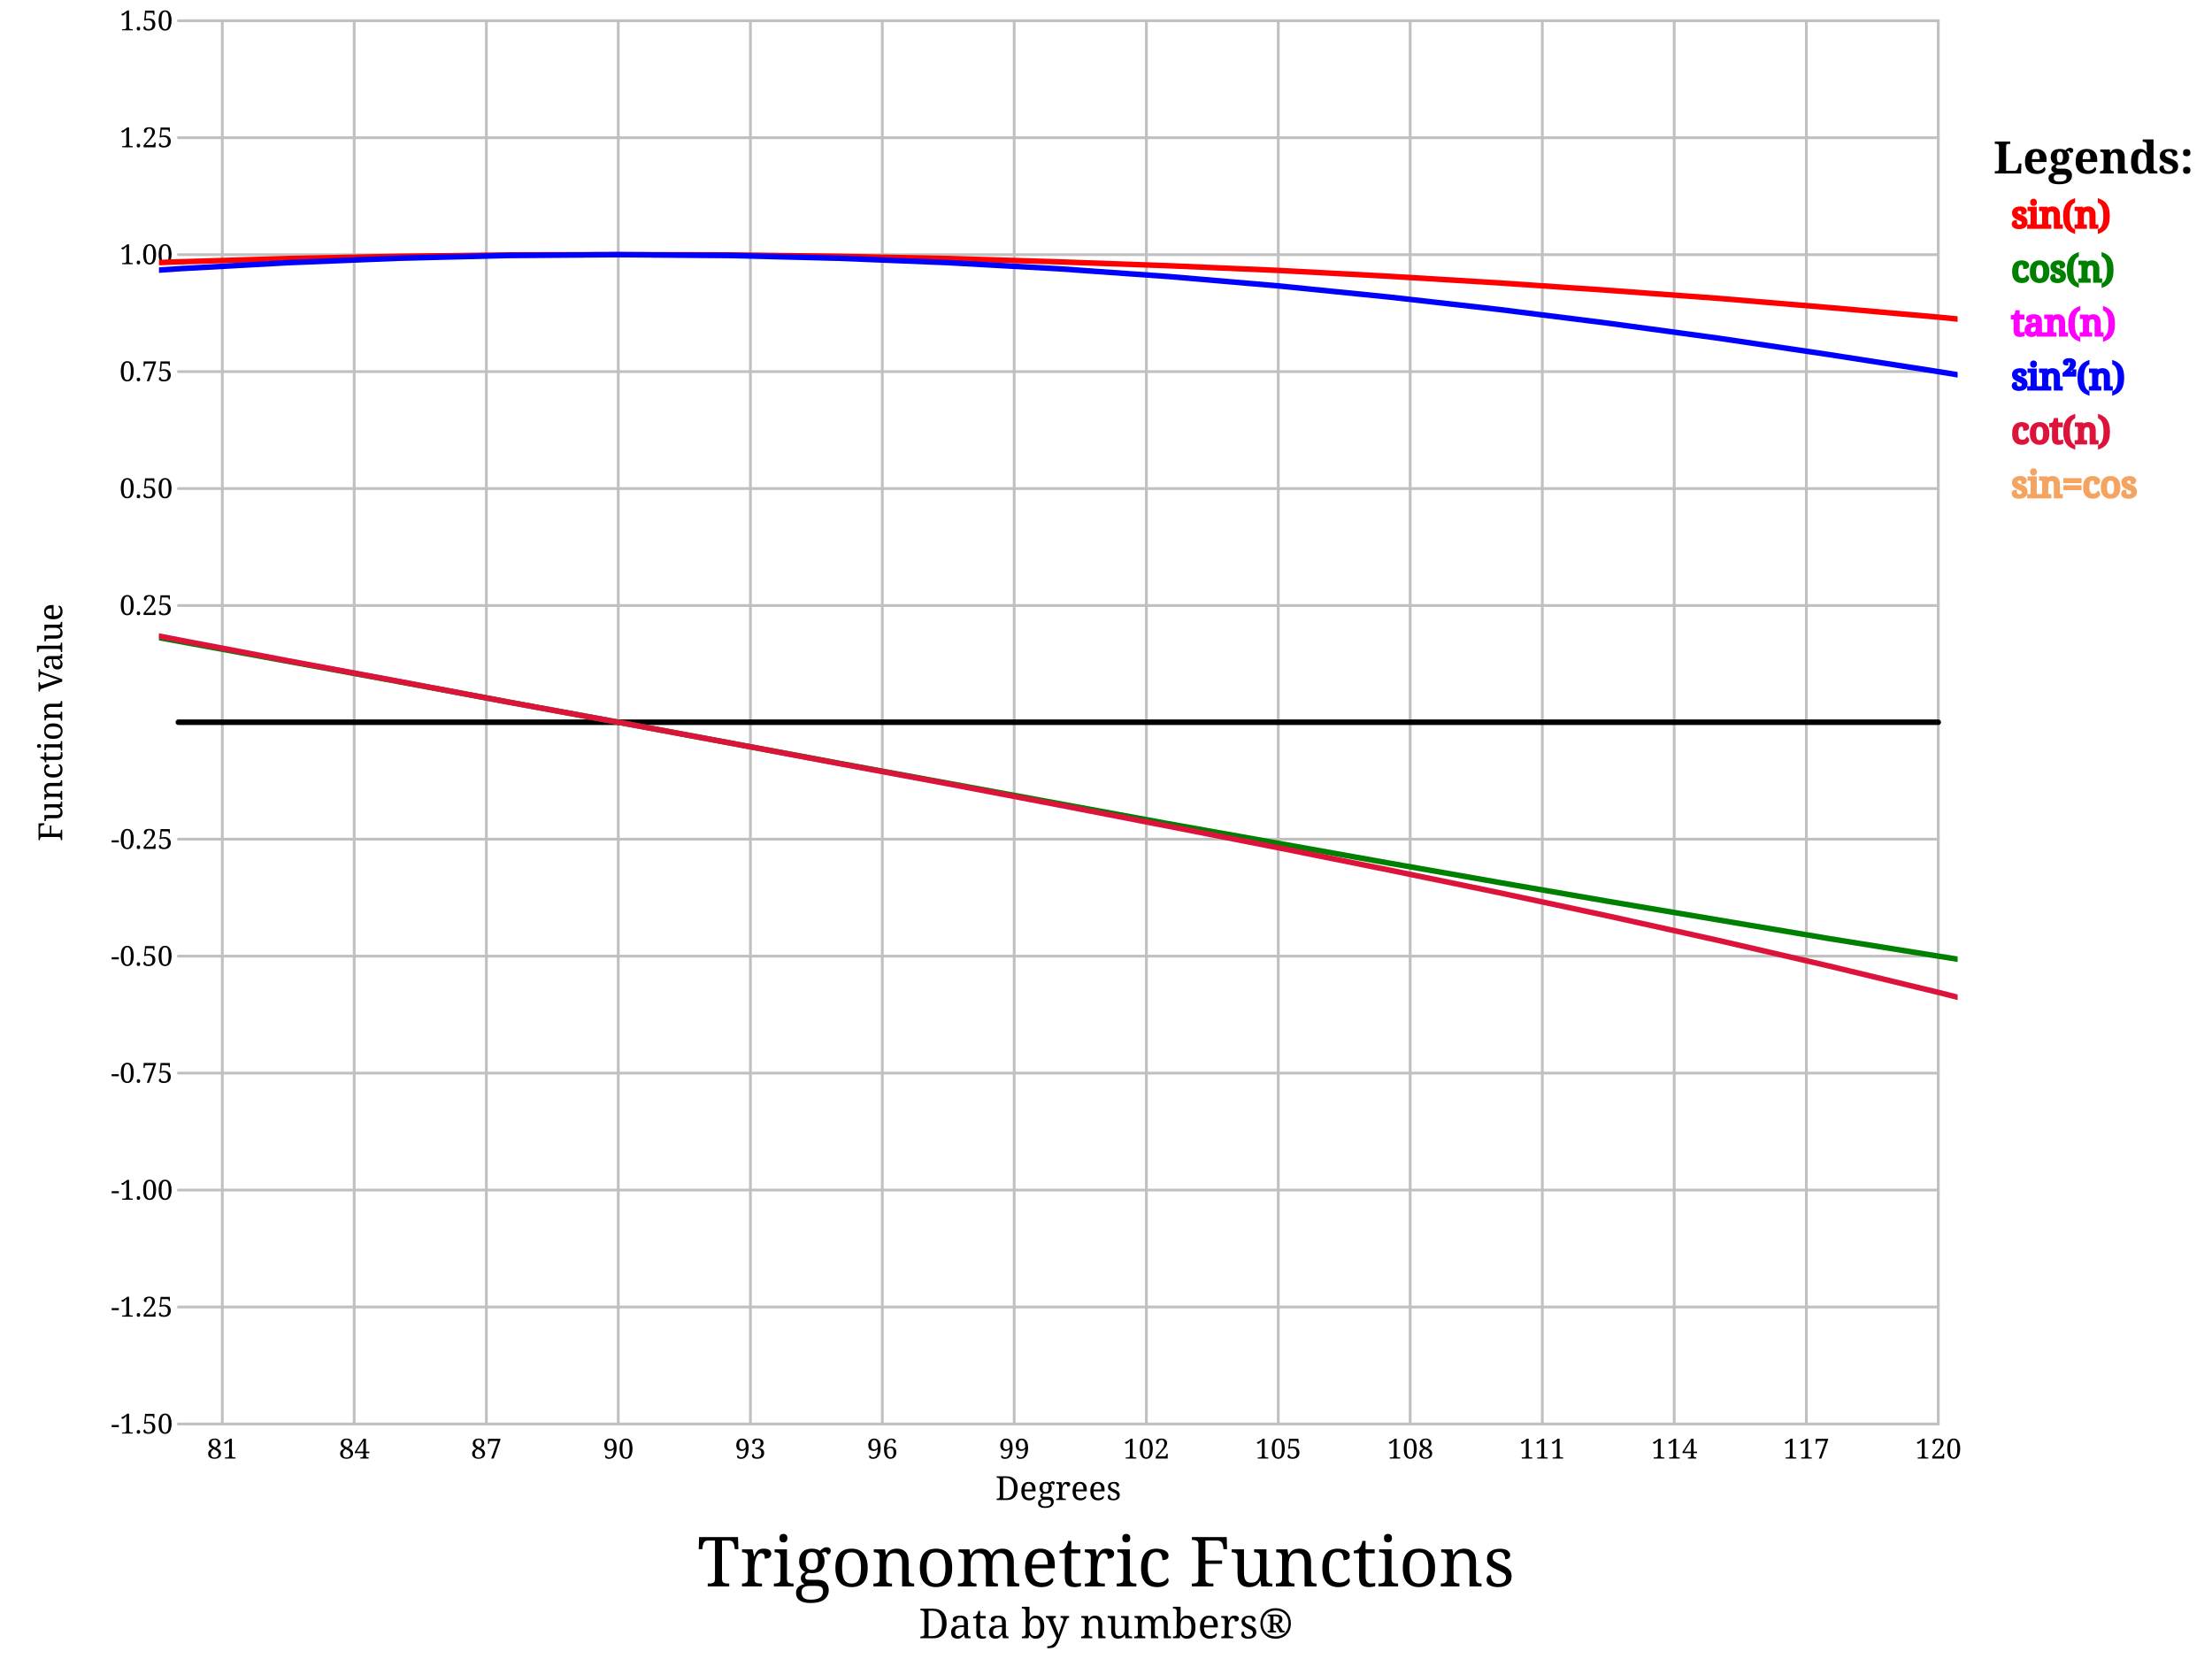
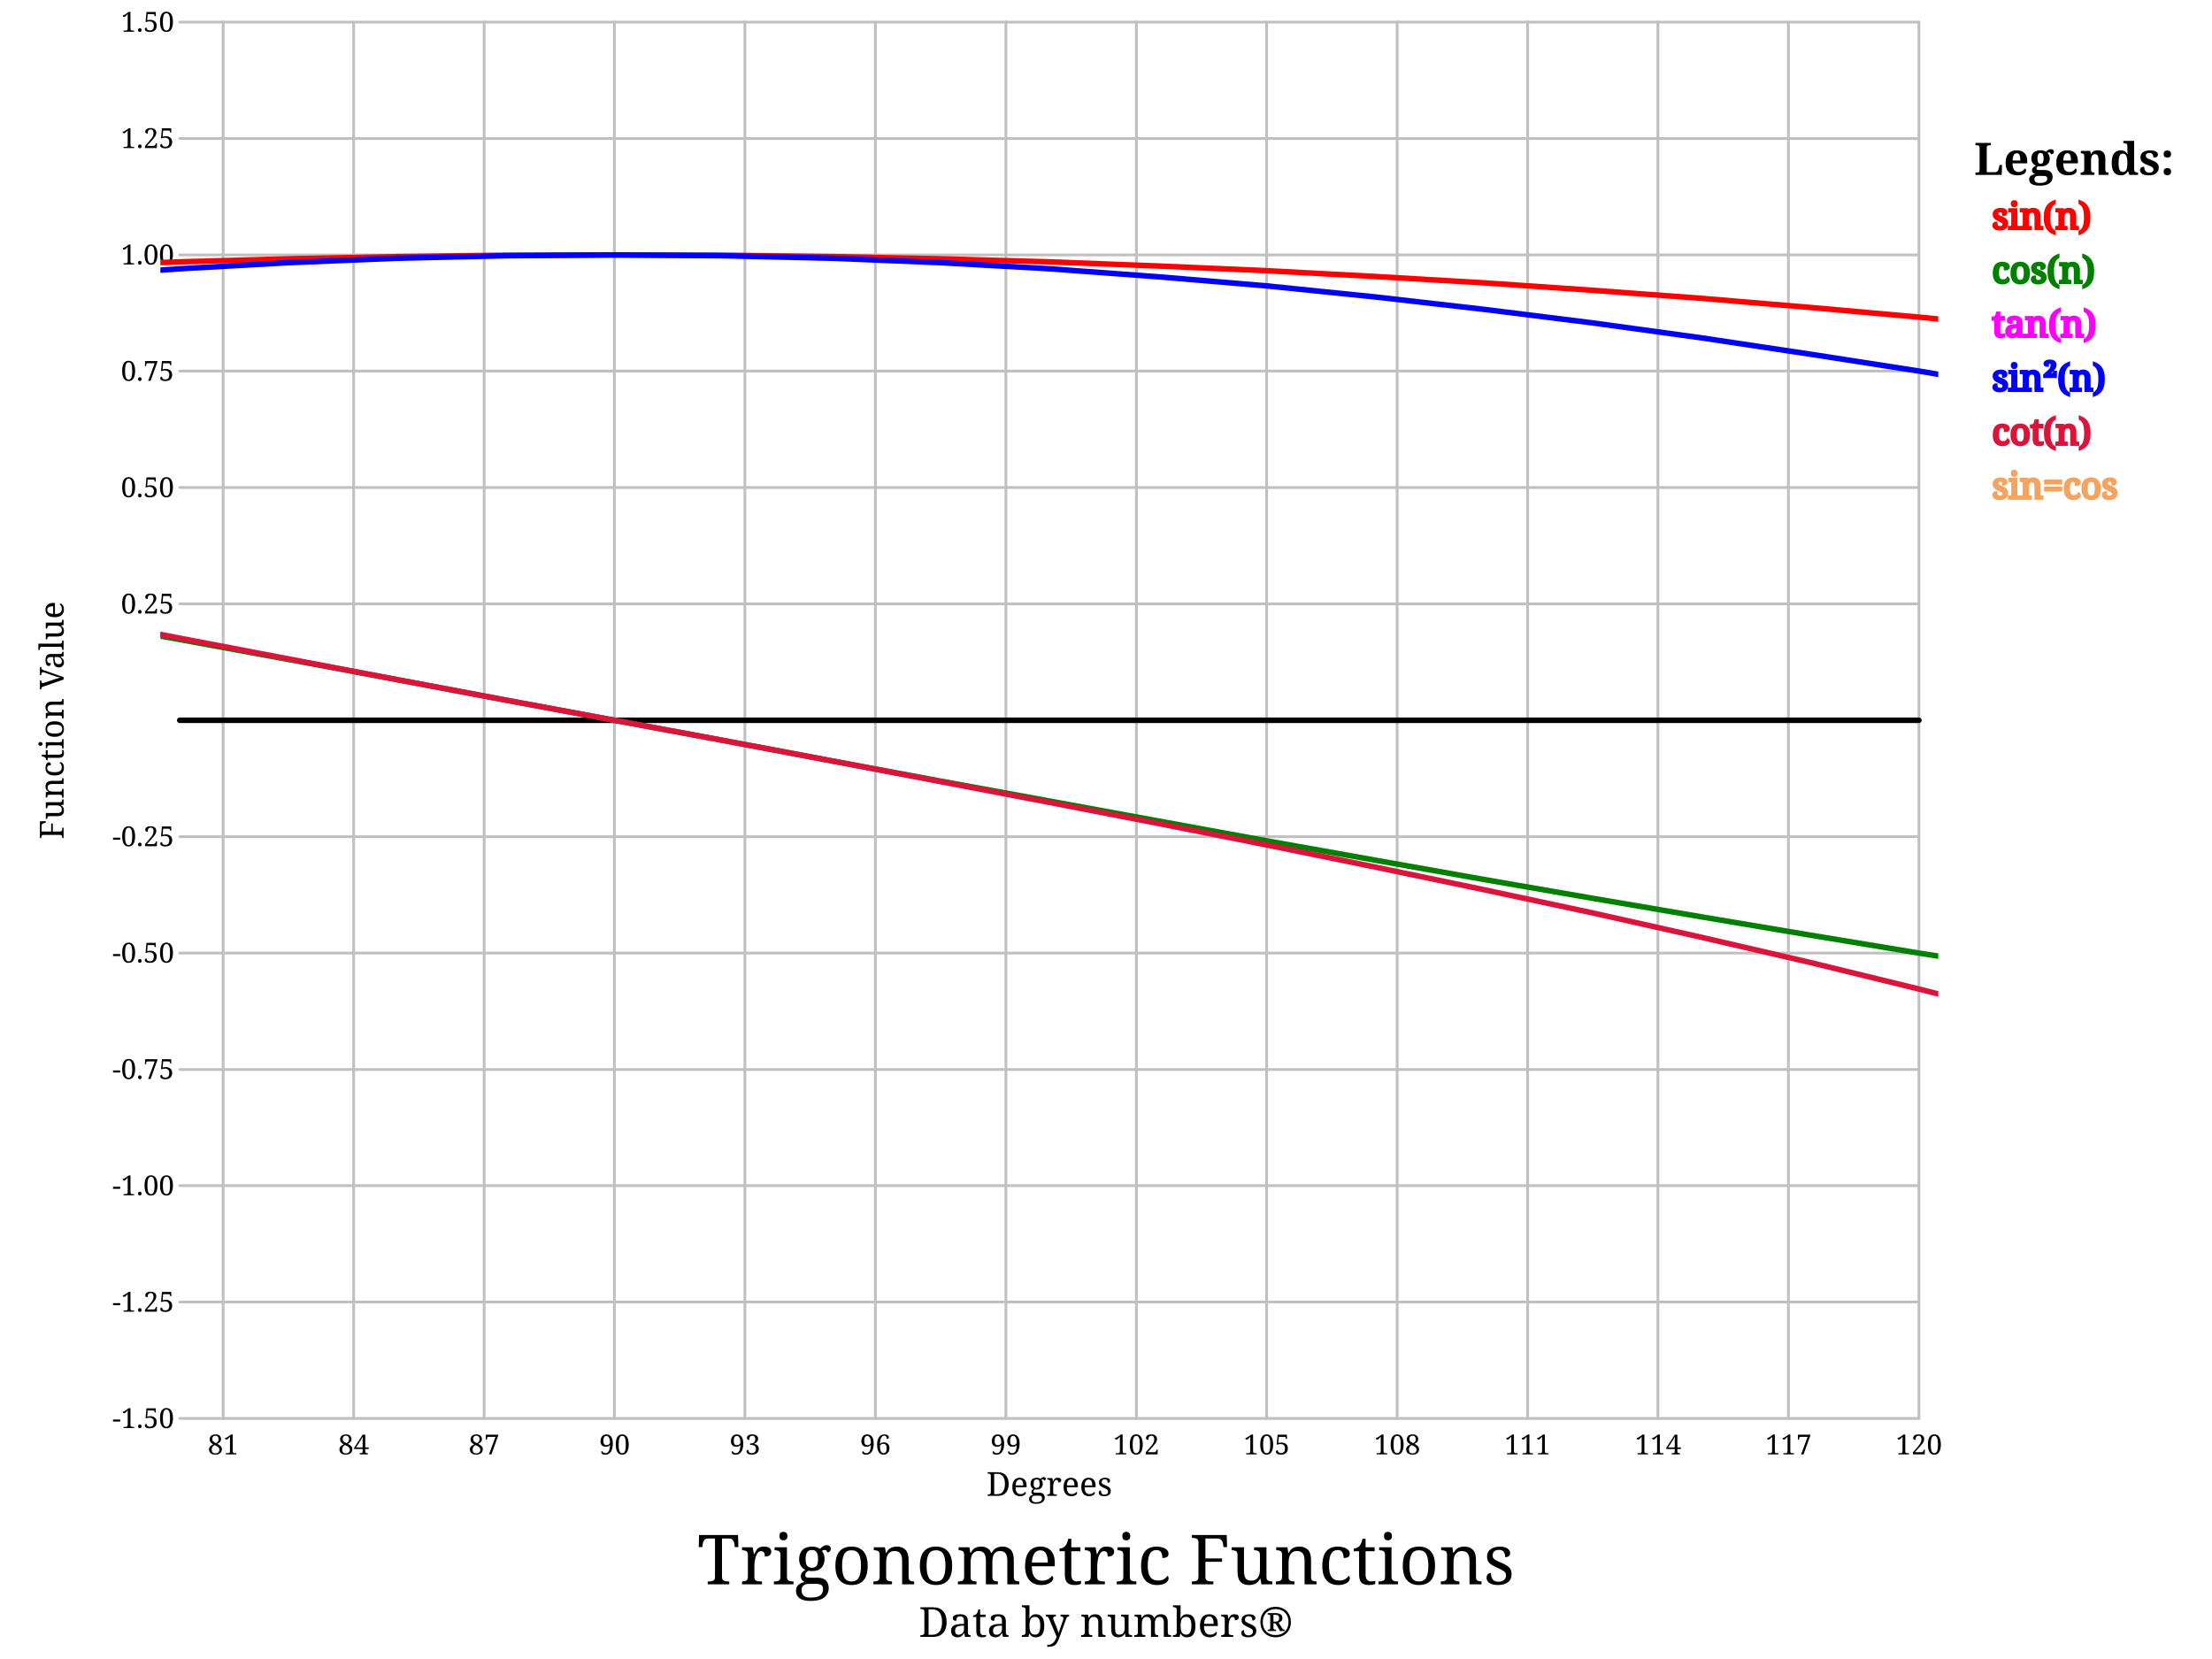
<svg xmlns="http://www.w3.org/2000/svg" id="svg-ex2" width="800" height="600">
  <defs>
    <clipPath id="plotable">
-       <rect x="57.5" y="0.5" width="650.5" height="521.5" rx="0.0" />
+       <rect x="58.0" y="1.0" width="643.0" height="519.0" rx="0.0" />
    </clipPath>
  </defs>
  <style>
svg#svg-ex2 { background-color: #ffedcc }
#svg-ex2 g.plotarea { opacity: 1.0 }
#svg-ex2 g.plotarea path:hover { stroke-width: 5.0 }
#svg-ex2 path { stroke-width: 2.0; fill: none; stroke-linecap: round }
#svg-ex2 path.axes { stroke: black }
#svg-ex2 path.xlabel, #svg-ex2 path.ylabel { stroke: silver; stroke-width: 1 }
#svg-ex2 text { font-family: serif }
#svg-ex2 text.legend { font-size: 13.0px }
#svg-ex2 text.legend.headline { font-size: 16.2px; font-weight: bold }
#svg-ex2 text.subtitle { font-size: 15.0px; text-anchor: middle }
#svg-ex2 text.title { font-size: 25.0px; text-anchor: middle }
#svg-ex2 text.xlabel { font-size: 10.0px; text-anchor: middle }
#svg-ex2 text.xtitle, #svg-ex2 text.ytitle { font-size: 12.0px; text-anchor: middle }
#svg-ex2 text.ylabel { font-size: 10.0px; text-anchor: end; dominant-baseline: middle }
#svg-ex2 path.plot03 { stroke: #ff0000 }
#svg-ex2 text.plot03, #svg-ex2 rect.plot03 { fill: #ff0000; stroke: #ff0000 }
#svg-ex2 path.plot04 { stroke: #008000 }
#svg-ex2 text.plot04, #svg-ex2 rect.plot04 { fill: #008000; stroke: #008000 }
#svg-ex2 path.plot05 { stroke: #ff00ff }
#svg-ex2 text.plot05, #svg-ex2 rect.plot05 { fill: #ff00ff; stroke: #ff00ff }
#svg-ex2 path.plot06 { stroke: #0000ff }
#svg-ex2 text.plot06, #svg-ex2 rect.plot06 { fill: #0000ff; stroke: #0000ff }
#svg-ex2 path.plot07 { stroke: #dc143c }
#svg-ex2 text.plot07, #svg-ex2 rect.plot07 { fill: #dc143c; stroke: #dc143c }
#svg-ex2 path.plot08 { stroke: #f4a460 }
#svg-ex2 text.plot08, #svg-ex2 rect.plot08 { fill: #f4a460; stroke: #f4a460 }
#svg-ex2 rect.legend { fill: silver; stroke: silver; fill-opacity: 0.1; stroke-width: 1.5 }
</style>
-   <text x="80.41" y="527.50" class="xlabel">81</text>
-   <text x="128.15" y="527.50" class="xlabel">84</text>
-   <text x="175.89" y="527.50" class="xlabel">87</text>
-   <text x="223.62" y="527.50" class="xlabel">90</text>
-   <text x="271.36" y="527.50" class="xlabel">93</text>
-   <text x="319.10" y="527.50" class="xlabel">96</text>
-   <text x="366.84" y="527.50" class="xlabel">99</text>
-   <text x="414.58" y="527.50" class="xlabel">102</text>
-   <text x="462.31" y="527.50" class="xlabel">105</text>
-   <text x="510.05" y="527.50" class="xlabel">108</text>
-   <text x="557.79" y="527.50" class="xlabel">111</text>
-   <text x="605.52" y="527.50" class="xlabel">114</text>
-   <text x="653.26" y="527.50" class="xlabel">117</text>
-   <text x="701.00" y="527.50" class="xlabel">120</text>
-   <path class="xlabel" d=" M 80.4,515.0 V 7.5 M 128.1,515.0 V 7.5 M 175.9,515.0 V 7.5 M 223.6,515.0 V 7.5 M 271.4,515.0 V 7.5 M 319.1,515.0 V 7.5 M 366.8,515.0 V 7.5 M 414.6,515.0 V 7.5 M 462.3,515.0 V 7.5 M 510.0,515.0 V 7.5 M 557.8,515.0 V 7.5 M 605.5,515.0 V 7.5 M 653.3,515.0 V 7.5 M 701.0,515.0 V 7.5 " />
-   <text x="62.50" y="218.96" class="ylabel">0.25</text>
-   <text x="62.50" y="303.54" class="ylabel">-0.25</text>
-   <text x="62.50" y="176.67" class="ylabel">0.50</text>
-   <text x="62.50" y="345.83" class="ylabel">-0.50</text>
-   <text x="62.50" y="134.38" class="ylabel">0.75</text>
-   <text x="62.50" y="388.12" class="ylabel">-0.75</text>
-   <text x="62.50" y="92.08" class="ylabel">1.00</text>
-   <text x="62.50" y="430.42" class="ylabel">-1.00</text>
-   <text x="62.50" y="49.79" class="ylabel">1.25</text>
-   <text x="62.50" y="472.71" class="ylabel">-1.25</text>
-   <text x="62.50" y="7.50" class="ylabel">1.50</text>
-   <text x="62.50" y="515.00" class="ylabel">-1.50</text>
-   <path class="ylabel" d=" M 64.5,219.0 H 701.0 M 64.5,303.5 H 701.0 M 64.5,176.7 H 701.0 M 64.5,345.8 H 701.0 M 64.5,134.4 H 701.0 M 64.5,388.1 H 701.0 M 64.5,92.1 H 701.0 M 64.5,430.4 H 701.0 M 64.5,49.8 H 701.0 M 64.5,472.7 H 701.0 M 64.5,7.5 H 701.0 M 64.5,515.0 H 701.0 " />
-   <path class="axes" d=" M 64.5,261.2 H 701.0 " />
+   <text x="80.72" y="526.00" class="xlabel">81</text>
+   <text x="127.90" y="526.00" class="xlabel">84</text>
+   <text x="175.08" y="526.00" class="xlabel">87</text>
+   <text x="222.25" y="526.00" class="xlabel">90</text>
+   <text x="269.42" y="526.00" class="xlabel">93</text>
+   <text x="316.60" y="526.00" class="xlabel">96</text>
+   <text x="363.77" y="526.00" class="xlabel">99</text>
+   <text x="410.95" y="526.00" class="xlabel">102</text>
+   <text x="458.12" y="526.00" class="xlabel">105</text>
+   <text x="505.30" y="526.00" class="xlabel">108</text>
+   <text x="552.47" y="526.00" class="xlabel">111</text>
+   <text x="599.65" y="526.00" class="xlabel">114</text>
+   <text x="646.83" y="526.00" class="xlabel">117</text>
+   <text x="694.00" y="526.00" class="xlabel">120</text>
+   <path class="xlabel" d=" M 80.7,513.0 V 8.0 M 127.9,513.0 V 8.0 M 175.1,513.0 V 8.0 M 222.2,513.0 V 8.0 M 269.4,513.0 V 8.0 M 316.6,513.0 V 8.0 M 363.8,513.0 V 8.0 M 411.0,513.0 V 8.0 M 458.1,513.0 V 8.0 M 505.3,513.0 V 8.0 M 552.5,513.0 V 8.0 M 599.6,513.0 V 8.0 M 646.8,513.0 V 8.0 M 694.0,513.0 V 8.0 " />
+   <text x="63.00" y="218.42" class="ylabel">0.25</text>
+   <text x="63.00" y="302.58" class="ylabel">-0.25</text>
+   <text x="63.00" y="176.33" class="ylabel">0.50</text>
+   <text x="63.00" y="344.67" class="ylabel">-0.50</text>
+   <text x="63.00" y="134.25" class="ylabel">0.75</text>
+   <text x="63.00" y="386.75" class="ylabel">-0.75</text>
+   <text x="63.00" y="92.17" class="ylabel">1.00</text>
+   <text x="63.00" y="428.83" class="ylabel">-1.00</text>
+   <text x="63.00" y="50.08" class="ylabel">1.25</text>
+   <text x="63.00" y="470.92" class="ylabel">-1.25</text>
+   <text x="63.00" y="8.00" class="ylabel">1.50</text>
+   <text x="63.00" y="513.00" class="ylabel">-1.50</text>
+   <path class="ylabel" d=" M 65.0,218.4 H 694.0 M 65.0,302.6 H 694.0 M 65.0,176.3 H 694.0 M 65.0,344.7 H 694.0 M 65.0,134.2 H 694.0 M 65.0,386.8 H 694.0 M 65.0,92.2 H 694.0 M 65.0,428.8 H 694.0 M 65.0,50.1 H 694.0 M 65.0,470.9 H 694.0 M 65.0,8.0 H 694.0 M 65.0,513.0 H 694.0 " />
+   <path class="axes" d=" M 65.0,260.5 H 694.0 " />
  <g clip-path="url(#plotable)" class="plotarea">
-     <path class="plot03" d=" M -400.0,261.2 L -400.0,253.9 M -400.0,239.2 M -400.0,231.9 M -400.0,224.6 M -400.0,217.5 M -400.0,210.4 M -400.0,203.4 M -400.0,196.5 M -400.0,189.8 M -400.0,183.1 M -400.0,176.7 M -400.0,170.4 M -400.0,164.2 M -400.0,158.3 M -400.0,152.5 M -400.0,147.0 M -400.0,141.6 M -400.0,136.5 M -400.0,131.7 L -373.1,127.0 L -333.3,122.7 L -293.5,118.6 L -253.8,114.7 L -214.0,111.2 L -174.2,107.9 L -134.4,105.0 L -94.6,102.3 L -54.8,99.9 L -15.1,97.8 L 24.7,96.1 L 64.5,94.7 L 104.3,93.5 L 144.1,92.7 L 183.8,92.2 L 223.6,92.1 L 263.4,92.2 L 303.2,92.7 L 343.0,93.5 L 382.8,94.7 L 422.5,96.1 L 462.3,97.8 L 502.1,99.9 L 541.9,102.3 L 581.7,105.0 L 621.4,107.9 L 661.2,111.2 L 701.0,114.7 L 740.8,118.6 L 780.6,122.7 L 820.3,127.0 L 860.1,131.7 L 899.9,136.5 L 939.7,141.6 L 979.5,147.0 L 1019.2,152.5 L 1059.0,158.3 L 1098.8,164.2 L 1138.6,170.4 L 1178.4,176.7 L 1200.0,183.1 M 1200.0,196.5 M 1200.0,203.4 M 1200.0,210.4 M 1200.0,217.5 M 1200.0,224.6 M 1200.0,231.9 M 1200.0,239.2 M 1200.0,246.5 M 1200.0,253.9 M 1200.0,261.2 M 1200.0,268.6 M 1200.0,276.0 M 1200.0,283.3 M 1200.0,290.6 M 1200.0,297.9 M 1200.0,305.0 M 1200.0,312.1 M 1200.0,319.1 M 1200.0,326.0 M 1200.0,332.7 M 1200.0,339.4 M 1200.0,345.8 M 1200.0,352.1 M 1200.0,358.3 M 1200.0,364.2 M 1200.0,370.0 M 1200.0,375.5 M 1200.0,380.9 M 1200.0,386.0 M 1200.0,390.8 M 1200.0,395.5 M 1200.0,399.8 M 1200.0,403.9 M 1200.0,407.8 M 1200.0,411.3 M 1200.0,414.6 M 1200.0,417.5 M 1200.0,420.2 M 1200.0,422.6 M 1200.0,424.7 M 1200.0,426.4 M 1200.0,427.8 M 1200.0,429.0 M 1200.0,429.8 M 1200.0,430.3 M 1200.0,430.4 M 1200.0,430.3 M 1200.0,429.8 M 1200.0,429.0 M 1200.0,427.8 M 1200.0,426.4 M 1200.0,424.7 M 1200.0,422.6 M 1200.0,420.2 M 1200.0,417.5 M 1200.0,414.6 M 1200.0,411.3 M 1200.0,407.8 M 1200.0,403.9 M 1200.0,399.8 M 1200.0,395.5 M 1200.0,390.8 M 1200.0,386.0 M 1200.0,380.9 M 1200.0,375.5 M 1200.0,370.0 M 1200.0,364.2 M 1200.0,358.3 M 1200.0,352.1 M 1200.0,345.8 M 1200.0,339.4 M 1200.0,332.7 M 1200.0,326.0 M 1200.0,319.1 M 1200.0,312.1 M 1200.0,305.0 M 1200.0,297.9 M 1200.0,290.6 M 1200.0,283.3 M 1200.0,276.0 M 1200.0,268.6 M 1200.0,261.3 M -400.0,261.2 " />
-     <path class="plot04" d=" M -400.0,92.1 L -400.0,92.2 M -400.0,93.5 M -400.0,94.7 M -400.0,96.1 M -400.0,97.8 M -400.0,99.9 M -400.0,102.3 M -400.0,105.0 M -400.0,107.9 M -400.0,111.2 M -400.0,114.7 M -400.0,118.6 M -400.0,122.7 M -400.0,127.0 M -400.0,131.7 M -400.0,136.5 M -400.0,141.6 M -400.0,147.0 M -400.0,152.5 L -373.1,158.3 L -333.3,164.2 L -293.5,170.4 L -253.8,176.7 L -214.0,183.1 L -174.2,189.8 L -134.4,196.5 L -94.6,203.4 L -54.8,210.4 L -15.1,217.5 L 24.7,224.6 L 64.5,231.9 L 104.3,239.2 L 144.1,246.5 L 183.8,253.9 L 223.6,261.2 L 263.4,268.6 L 303.2,276.0 L 343.0,283.3 L 382.8,290.6 L 422.5,297.9 L 462.3,305.0 L 502.1,312.1 L 541.9,319.1 L 581.7,326.0 L 621.4,332.7 L 661.2,339.4 L 701.0,345.8 L 740.8,352.1 L 780.6,358.3 L 820.3,364.2 L 860.1,370.0 L 899.9,375.5 L 939.7,380.9 L 979.5,386.0 L 1019.2,390.8 L 1059.0,395.5 L 1098.8,399.8 L 1138.6,403.9 L 1178.4,407.8 L 1200.0,411.3 M 1200.0,417.5 M 1200.0,420.2 M 1200.0,422.6 M 1200.0,424.7 M 1200.0,426.4 M 1200.0,427.8 M 1200.0,429.0 M 1200.0,429.8 M 1200.0,430.3 M 1200.0,430.4 M 1200.0,430.3 M 1200.0,429.8 M 1200.0,429.0 M 1200.0,427.8 M 1200.0,426.4 M 1200.0,424.7 M 1200.0,422.6 M 1200.0,420.2 M 1200.0,417.5 M 1200.0,414.6 M 1200.0,411.3 M 1200.0,407.8 M 1200.0,403.9 M 1200.0,399.8 M 1200.0,395.5 M 1200.0,390.8 M 1200.0,386.0 M 1200.0,380.9 M 1200.0,375.5 M 1200.0,370.0 M 1200.0,364.2 M 1200.0,358.3 M 1200.0,352.1 M 1200.0,345.8 M 1200.0,339.4 M 1200.0,332.7 M 1200.0,326.0 M 1200.0,319.1 M 1200.0,312.1 M 1200.0,305.0 M 1200.0,297.9 M 1200.0,290.6 M 1200.0,283.3 M 1200.0,276.0 M 1200.0,268.6 M 1200.0,261.3 M 1200.0,253.9 M 1200.0,246.5 M 1200.0,239.2 M 1200.0,231.9 M 1200.0,224.6 M 1200.0,217.5 M 1200.0,210.4 M 1200.0,203.4 M 1200.0,196.5 M 1200.0,189.8 M 1200.0,183.1 M 1200.0,176.7 M 1200.0,170.4 M 1200.0,164.2 M 1200.0,158.3 M 1200.0,152.5 M 1200.0,147.0 M 1200.0,141.6 M 1200.0,136.5 M 1200.0,131.7 M 1200.0,127.0 M 1200.0,122.7 M 1200.0,118.6 M 1200.0,114.7 M 1200.0,111.2 M 1200.0,107.9 M 1200.0,105.0 M 1200.0,102.3 M 1200.0,99.9 M 1200.0,97.8 M 1200.0,96.1 M 1200.0,94.7 M 1200.0,93.5 M 1200.0,92.7 M 1200.0,92.2 M 1200.0,92.1 M -400.0,92.1 " />
-     <path class="plot05" d=" M -400.0,261.2 L -400.0,253.9 M -400.0,239.0 M -400.0,231.4 M -400.0,223.7 M -400.0,215.9 M -400.0,207.9 M -400.0,199.7 M -400.0,191.2 M -400.0,182.4 M -400.0,173.2 M -400.0,163.6 M -400.0,153.5 M -400.0,142.8 M -400.0,131.4 M -400.0,119.3 M -400.0,106.2 M -400.0,92.1 M -400.0,76.6 M -400.0,59.6 L -373.1,40.8 L -333.3,19.7 L -293.5,-4.3 L -253.8,-31.8 L -214.0,-63.7 L -174.2,-101.5 L -134.4,-147.2 L -94.6,-203.5 L -54.8,-275.3 L -15.1,-300.0 M 64.5,-300.0 M 104.3,-300.0 M 144.1,-300.0 M 183.8,-300.0 M 223.6,-300.0 M 263.4,900.0 M 303.2,900.0 M 343.0,900.0 M 382.8,900.0 M 422.5,900.0 L 462.3,892.6 L 502.1,797.8 L 541.9,726.0 L 581.7,669.7 L 621.4,624.0 L 661.2,586.2 L 701.0,554.3 L 740.8,526.8 L 780.6,502.8 L 820.3,481.7 L 860.1,462.9 L 899.9,445.9 L 939.7,430.4 L 979.5,416.3 L 1019.2,403.2 L 1059.0,391.1 L 1098.8,379.7 L 1138.6,369.0 L 1178.4,358.9 L 1200.0,349.3 M 1200.0,331.3 M 1200.0,322.8 M 1200.0,314.6 M 1200.0,306.6 M 1200.0,298.8 M 1200.0,291.1 M 1200.0,283.5 M 1200.0,276.1 M 1200.0,268.6 M 1200.0,261.2 M 1200.0,253.9 M 1200.0,246.4 M 1200.0,239.0 M 1200.0,231.4 M 1200.0,223.7 M 1200.0,215.9 M 1200.0,207.9 M 1200.0,199.7 M 1200.0,191.2 M 1200.0,182.4 M 1200.0,173.2 M 1200.0,163.6 M 1200.0,153.5 M 1200.0,142.8 M 1200.0,131.4 M 1200.0,119.3 M 1200.0,106.2 M 1200.0,92.1 M 1200.0,76.6 M 1200.0,59.6 M 1200.0,40.8 M 1200.0,19.7 M 1200.0,-4.3 M 1200.0,-31.8 M 1200.0,-63.7 M 1200.0,-101.5 M 1200.0,-147.2 M 1200.0,-203.5 M 1200.0,-275.3 M 1200.0,-300.0 M 1200.0,-300.0 M 1200.0,-300.0 M 1200.0,-300.0 M 1200.0,-300.0 M 1200.0,-300.0 M 1200.0,-300.0 M 1200.0,900.0 M 1200.0,900.0 M 1200.0,900.0 M 1200.0,900.0 M 1200.0,900.0 M 1200.0,892.6 M 1200.0,797.8 M 1200.0,726.0 M 1200.0,669.7 M 1200.0,624.0 M 1200.0,586.2 M 1200.0,554.3 M 1200.0,526.8 M 1200.0,502.8 M 1200.0,481.7 M 1200.0,462.9 M 1200.0,445.9 M 1200.0,430.4 M 1200.0,416.3 M 1200.0,403.2 M 1200.0,391.1 M 1200.0,379.7 M 1200.0,369.0 M 1200.0,358.9 M 1200.0,349.3 M 1200.0,340.1 M 1200.0,331.3 M 1200.0,322.8 M 1200.0,314.6 M 1200.0,306.6 M 1200.0,298.8 M 1200.0,291.1 M 1200.0,283.5 M 1200.0,276.1 M 1200.0,268.6 M 1200.0,261.3 M -400.0,261.2 " />
-     <path class="plot06" d=" M -400.0,261.2 L -400.0,260.9 M -400.0,258.4 M -400.0,256.1 M -400.0,253.3 M -400.0,249.9 M -400.0,246.0 M -400.0,241.5 M -400.0,236.5 M -400.0,231.0 M -400.0,225.2 M -400.0,219.0 M -400.0,212.4 M -400.0,205.6 M -400.0,198.6 M -400.0,191.4 M -400.0,184.0 M -400.0,176.7 M -400.0,169.3 M -400.0,162.0 L -373.1,154.8 L -333.3,147.7 L -293.5,140.9 L -253.8,134.4 L -214.0,128.2 L -174.2,122.3 L -134.4,116.9 L -94.6,111.9 L -54.8,107.4 L -15.1,103.4 L 24.7,100.0 L 64.5,97.2 L 104.3,95.0 L 144.1,93.4 L 183.8,92.4 L 223.6,92.1 L 263.4,92.4 L 303.2,93.4 L 343.0,95.0 L 382.8,97.2 L 422.5,100.0 L 462.3,103.4 L 502.1,107.4 L 541.9,111.9 L 581.7,116.9 L 621.4,122.3 L 661.2,128.2 L 701.0,134.4 L 740.8,140.9 L 780.6,147.7 L 820.3,154.8 L 860.1,162.0 L 899.9,169.3 L 939.7,176.7 L 979.5,184.0 L 1019.2,191.4 L 1059.0,198.6 L 1098.8,205.6 L 1138.6,212.4 L 1178.4,219.0 L 1200.0,225.2 M 1200.0,236.5 M 1200.0,241.5 M 1200.0,246.0 M 1200.0,249.9 M 1200.0,253.3 M 1200.0,256.1 M 1200.0,258.4 M 1200.0,260.0 M 1200.0,260.9 M 1200.0,261.2 M 1200.0,260.9 M 1200.0,260.0 M 1200.0,258.4 M 1200.0,256.1 M 1200.0,253.3 M 1200.0,249.9 M 1200.0,246.0 M 1200.0,241.5 M 1200.0,236.5 M 1200.0,231.0 M 1200.0,225.2 M 1200.0,219.0 M 1200.0,212.4 M 1200.0,205.6 M 1200.0,198.6 M 1200.0,191.4 M 1200.0,184.0 M 1200.0,176.7 M 1200.0,169.3 M 1200.0,162.0 M 1200.0,154.8 M 1200.0,147.7 M 1200.0,140.9 M 1200.0,134.4 M 1200.0,128.2 M 1200.0,122.3 M 1200.0,116.9 M 1200.0,111.9 M 1200.0,107.4 M 1200.0,103.4 M 1200.0,100.0 M 1200.0,97.2 M 1200.0,95.0 M 1200.0,93.4 M 1200.0,92.4 M 1200.0,92.1 M 1200.0,92.4 M 1200.0,93.4 M 1200.0,95.0 M 1200.0,97.2 M 1200.0,100.0 M 1200.0,103.4 M 1200.0,107.4 M 1200.0,111.9 M 1200.0,116.9 M 1200.0,122.3 M 1200.0,128.2 M 1200.0,134.4 M 1200.0,140.9 M 1200.0,147.7 M 1200.0,154.8 M 1200.0,162.0 M 1200.0,169.3 M 1200.0,176.7 M 1200.0,184.0 M 1200.0,191.4 M 1200.0,198.6 M 1200.0,205.6 M 1200.0,212.4 M 1200.0,219.0 M 1200.0,225.2 M 1200.0,231.0 M 1200.0,236.5 M 1200.0,241.5 M 1200.0,246.0 M 1200.0,249.9 M 1200.0,253.3 M 1200.0,256.1 M 1200.0,258.4 M 1200.0,260.0 M 1200.0,260.9 M 1200.0,261.2 M -400.0,261.2 " />
-     <path class="plot07" d=" M -400.0,-300.0 L -400.0,-300.0 M -400.0,-300.0 M -400.0,-300.0 M -400.0,-300.0 M -400.0,-275.3 M -400.0,-203.5 M -400.0,-147.2 M -400.0,-101.5 M -400.0,-63.7 M -400.0,-31.8 M -400.0,-4.3 M -400.0,19.7 M -400.0,40.8 M -400.0,59.6 M -400.0,76.6 M -400.0,92.1 M -400.0,106.2 M -400.0,119.3 L -373.1,131.4 L -333.3,142.8 L -293.5,153.5 L -253.8,163.6 L -214.0,173.2 L -174.2,182.4 L -134.4,191.2 L -94.6,199.7 L -54.8,207.9 L -15.1,215.9 L 24.7,223.7 L 64.5,231.4 L 104.3,239.0 L 144.1,246.4 L 183.8,253.9 L 223.6,261.2 L 263.4,268.6 L 303.2,276.1 L 343.0,283.5 L 382.8,291.1 L 422.5,298.8 L 462.3,306.6 L 502.1,314.6 L 541.9,322.8 L 581.7,331.3 L 621.4,340.1 L 661.2,349.3 L 701.0,358.9 L 740.8,369.0 L 780.6,379.7 L 820.3,391.1 L 860.1,403.2 L 899.9,416.3 L 939.7,430.4 L 979.5,445.9 L 1019.2,462.9 L 1059.0,481.7 L 1098.8,502.8 L 1138.6,526.8 L 1178.4,554.3 L 1200.0,586.2 M 1200.0,669.7 M 1200.0,726.0 M 1200.0,797.8 M 1200.0,892.6 M 1200.0,900.0 M 1200.0,900.0 M 1200.0,900.0 M 1200.0,900.0 M 1200.0,900.0 M 1200.0,900.0 M 1200.0,-300.0 M 1200.0,-300.0 M 1200.0,-300.0 M 1200.0,-300.0 M 1200.0,-300.0 M 1200.0,-300.0 M 1200.0,-275.3 M 1200.0,-203.5 M 1200.0,-147.2 M 1200.0,-101.5 M 1200.0,-63.7 M 1200.0,-31.8 M 1200.0,-4.3 M 1200.0,19.7 M 1200.0,40.8 M 1200.0,59.6 M 1200.0,76.6 M 1200.0,92.1 M 1200.0,106.2 M 1200.0,119.3 M 1200.0,131.4 M 1200.0,142.8 M 1200.0,153.5 M 1200.0,163.6 M 1200.0,173.2 M 1200.0,182.4 M 1200.0,191.2 M 1200.0,199.7 M 1200.0,207.9 M 1200.0,215.9 M 1200.0,223.7 M 1200.0,231.4 M 1200.0,239.0 M 1200.0,246.4 M 1200.0,253.9 M 1200.0,261.2 M 1200.0,268.6 M 1200.0,276.1 M 1200.0,283.5 M 1200.0,291.1 M 1200.0,298.8 M 1200.0,306.6 M 1200.0,314.6 M 1200.0,322.8 M 1200.0,331.3 M 1200.0,340.1 M 1200.0,349.3 M 1200.0,358.9 M 1200.0,369.0 M 1200.0,379.7 M 1200.0,391.1 M 1200.0,403.2 M 1200.0,416.3 M 1200.0,430.4 M 1200.0,445.9 M 1200.0,462.9 M 1200.0,481.7 M 1200.0,502.8 M 1200.0,526.8 M 1200.0,554.3 M 1200.0,586.2 M 1200.0,624.0 M 1200.0,669.7 M 1200.0,726.0 M 1200.0,797.8 M 1200.0,892.6 M 1200.0,900.0 M 1200.0,900.0 M 1200.0,900.0 M 1200.0,900.0 M 1200.0,900.0 M 1200.0,900.0 M -400.0,-300.0 " />
-     <path class="plot08" d=" M -400.0,141.6 M 1200.0,380.9 M -400.0,141.6 m -1.8,0.0 l -1.8,-3.5 l 3.5,1.8 l 3.5,-1.8 l -1.8,3.5 l 1.8,3.5 l -3.5,-1.8 l -3.5,1.8 l 1.8,-3.5 m 1.8,0.0 m 0.0,-4.2 c 2.3,0.0 4.2,2.3 4.2,4.2 c 0.0,2.3 -2.3,4.2 -4.2,4.2 c -2.3,0.0 -4.2,-2.3 -4.2,-4.2 c 0.0,-2.3 2.3,-4.2 4.2,-4.2 m 0.0,4.2 M 1200.0,380.9 m -1.8,0.0 l -1.8,-3.5 l 3.5,1.8 l 3.5,-1.8 l -1.8,3.5 l 1.8,3.5 l -3.5,-1.8 l -3.5,1.8 l 1.8,-3.5 m 1.8,0.0 m 0.0,-4.2 c 2.3,0.0 4.2,2.3 4.2,4.2 c 0.0,2.3 -2.3,4.2 -4.2,4.2 c -2.3,0.0 -4.2,-2.3 -4.2,-4.2 c 0.0,-2.3 2.3,-4.2 4.2,-4.2 m 0.0,4.2 " />
+     <path class="plot03" d=" M -400.0,260.5 L -400.0,253.2 M -400.0,238.5 M -400.0,231.3 M -400.0,224.1 M -400.0,216.9 M -400.0,209.9 M -400.0,202.9 M -400.0,196.1 M -400.0,189.4 M -400.0,182.8 M -400.0,176.3 M -400.0,170.1 M -400.0,163.9 M -400.0,158.0 M -400.0,152.3 M -400.0,146.8 M -400.0,141.5 M -400.0,136.4 M -400.0,131.5 L -367.4,127.0 L -328.1,122.6 L -288.8,118.5 L -249.5,114.7 L -210.2,111.2 L -170.9,107.9 L -131.6,105.0 L -92.2,102.3 L -52.9,100.0 L -13.6,97.9 L 25.7,96.2 L 65.0,94.7 L 104.3,93.6 L 143.6,92.8 L 182.9,92.3 L 222.2,92.2 L 261.6,92.3 L 300.9,92.8 L 340.2,93.6 L 379.5,94.7 L 418.8,96.2 L 458.1,97.9 L 497.4,100.0 L 536.8,102.3 L 576.1,105.0 L 615.4,107.9 L 654.7,111.2 L 694.0,114.7 L 733.3,118.5 L 772.6,122.6 L 811.9,127.0 L 851.2,131.5 L 890.6,136.4 L 929.9,141.5 L 969.2,146.8 L 1008.5,152.3 L 1047.8,158.0 L 1087.1,163.9 L 1126.4,170.1 L 1165.8,176.3 L 1200.0,182.8 M 1200.0,196.1 M 1200.0,202.9 M 1200.0,209.9 M 1200.0,216.9 M 1200.0,224.1 M 1200.0,231.3 M 1200.0,238.5 M 1200.0,245.8 M 1200.0,253.2 M 1200.0,260.5 M 1200.0,267.8 M 1200.0,275.2 M 1200.0,282.5 M 1200.0,289.7 M 1200.0,296.9 M 1200.0,304.1 M 1200.0,311.1 M 1200.0,318.1 M 1200.0,324.9 M 1200.0,331.6 M 1200.0,338.2 M 1200.0,344.7 M 1200.0,350.9 M 1200.0,357.1 M 1200.0,363.0 M 1200.0,368.7 M 1200.0,374.2 M 1200.0,379.5 M 1200.0,384.6 M 1200.0,389.5 M 1200.0,394.0 M 1200.0,398.4 M 1200.0,402.5 M 1200.0,406.3 M 1200.0,409.8 M 1200.0,413.1 M 1200.0,416.0 M 1200.0,418.7 M 1200.0,421.0 M 1200.0,423.1 M 1200.0,424.8 M 1200.0,426.3 M 1200.0,427.4 M 1200.0,428.2 M 1200.0,428.7 M 1200.0,428.8 M 1200.0,428.7 M 1200.0,428.2 M 1200.0,427.4 M 1200.0,426.3 M 1200.0,424.8 M 1200.0,423.1 M 1200.0,421.0 M 1200.0,418.7 M 1200.0,416.0 M 1200.0,413.1 M 1200.0,409.8 M 1200.0,406.3 M 1200.0,402.5 M 1200.0,398.4 M 1200.0,394.0 M 1200.0,389.5 M 1200.0,384.6 M 1200.0,379.5 M 1200.0,374.2 M 1200.0,368.7 M 1200.0,363.0 M 1200.0,357.1 M 1200.0,350.9 M 1200.0,344.7 M 1200.0,338.2 M 1200.0,331.6 M 1200.0,324.9 M 1200.0,318.1 M 1200.0,311.1 M 1200.0,304.1 M 1200.0,296.9 M 1200.0,289.7 M 1200.0,282.5 M 1200.0,275.2 M 1200.0,267.8 M 1200.0,260.5 M -400.0,260.5 " />
+     <path class="plot04" d=" M -400.0,92.2 L -400.0,92.3 M -400.0,93.6 M -400.0,94.7 M -400.0,96.2 M -400.0,97.9 M -400.0,100.0 M -400.0,102.3 M -400.0,105.0 M -400.0,107.9 M -400.0,111.2 M -400.0,114.7 M -400.0,118.5 M -400.0,122.6 M -400.0,127.0 M -400.0,131.5 M -400.0,136.4 M -400.0,141.5 M -400.0,146.8 M -400.0,152.3 L -367.4,158.0 L -328.1,163.9 L -288.8,170.1 L -249.5,176.3 L -210.2,182.8 L -170.9,189.4 L -131.6,196.1 L -92.2,202.9 L -52.9,209.9 L -13.6,216.9 L 25.7,224.1 L 65.0,231.3 L 104.3,238.5 L 143.6,245.8 L 182.9,253.2 L 222.2,260.5 L 261.6,267.8 L 300.9,275.2 L 340.2,282.5 L 379.5,289.7 L 418.8,296.9 L 458.1,304.1 L 497.4,311.1 L 536.8,318.1 L 576.1,324.9 L 615.4,331.6 L 654.7,338.2 L 694.0,344.7 L 733.3,350.9 L 772.6,357.1 L 811.9,363.0 L 851.2,368.7 L 890.6,374.2 L 929.9,379.5 L 969.2,384.6 L 1008.5,389.5 L 1047.8,394.0 L 1087.1,398.4 L 1126.4,402.5 L 1165.8,406.3 L 1200.0,409.8 M 1200.0,416.0 M 1200.0,418.7 M 1200.0,421.0 M 1200.0,423.1 M 1200.0,424.8 M 1200.0,426.3 M 1200.0,427.4 M 1200.0,428.2 M 1200.0,428.7 M 1200.0,428.8 M 1200.0,428.7 M 1200.0,428.2 M 1200.0,427.4 M 1200.0,426.3 M 1200.0,424.8 M 1200.0,423.1 M 1200.0,421.0 M 1200.0,418.7 M 1200.0,416.0 M 1200.0,413.1 M 1200.0,409.8 M 1200.0,406.3 M 1200.0,402.5 M 1200.0,398.4 M 1200.0,394.0 M 1200.0,389.5 M 1200.0,384.6 M 1200.0,379.5 M 1200.0,374.2 M 1200.0,368.7 M 1200.0,363.0 M 1200.0,357.1 M 1200.0,350.9 M 1200.0,344.7 M 1200.0,338.2 M 1200.0,331.6 M 1200.0,324.9 M 1200.0,318.1 M 1200.0,311.1 M 1200.0,304.1 M 1200.0,296.9 M 1200.0,289.7 M 1200.0,282.5 M 1200.0,275.2 M 1200.0,267.8 M 1200.0,260.5 M 1200.0,253.2 M 1200.0,245.8 M 1200.0,238.5 M 1200.0,231.3 M 1200.0,224.1 M 1200.0,216.9 M 1200.0,209.9 M 1200.0,202.9 M 1200.0,196.1 M 1200.0,189.4 M 1200.0,182.8 M 1200.0,176.3 M 1200.0,170.1 M 1200.0,163.9 M 1200.0,158.0 M 1200.0,152.3 M 1200.0,146.8 M 1200.0,141.5 M 1200.0,136.4 M 1200.0,131.5 M 1200.0,127.0 M 1200.0,122.6 M 1200.0,118.5 M 1200.0,114.7 M 1200.0,111.2 M 1200.0,107.9 M 1200.0,105.0 M 1200.0,102.3 M 1200.0,100.0 M 1200.0,97.9 M 1200.0,96.2 M 1200.0,94.7 M 1200.0,93.6 M 1200.0,92.8 M 1200.0,92.3 M 1200.0,92.2 M -400.0,92.2 " />
+     <path class="plot05" d=" M -400.0,260.5 L -400.0,253.2 M -400.0,238.3 M -400.0,230.8 M -400.0,223.2 M -400.0,215.4 M -400.0,207.4 M -400.0,199.2 M -400.0,190.8 M -400.0,182.0 M -400.0,172.9 M -400.0,163.3 M -400.0,153.3 M -400.0,142.6 M -400.0,131.3 M -400.0,119.3 M -400.0,106.3 M -400.0,92.2 M -400.0,76.8 M -400.0,59.9 L -367.4,41.1 L -328.1,20.1 L -288.8,-3.7 L -249.5,-31.1 L -210.2,-62.9 L -170.9,-100.5 L -131.6,-145.9 L -92.2,-202.0 L -52.9,-273.4 L -13.6,-300.0 M 65.0,-300.0 M 104.3,-300.0 M 143.6,-300.0 M 182.9,-300.0 M 222.2,-300.0 M 261.6,900.0 M 300.9,900.0 M 340.2,900.0 M 379.5,900.0 M 418.8,900.0 L 458.1,888.7 L 497.4,794.4 L 536.8,723.0 L 576.1,666.9 L 615.4,621.5 L 654.7,583.9 L 694.0,552.1 L 733.3,524.7 L 772.6,500.9 L 811.9,479.9 L 851.2,461.1 L 890.6,444.2 L 929.9,428.8 L 969.2,414.7 L 1008.5,401.7 L 1047.8,389.7 L 1087.1,378.4 L 1126.4,367.7 L 1165.8,357.7 L 1200.0,348.1 M 1200.0,330.2 M 1200.0,321.8 M 1200.0,313.6 M 1200.0,305.6 M 1200.0,297.8 M 1200.0,290.2 M 1200.0,282.7 M 1200.0,275.2 M 1200.0,267.8 M 1200.0,260.5 M 1200.0,253.2 M 1200.0,245.8 M 1200.0,238.3 M 1200.0,230.8 M 1200.0,223.2 M 1200.0,215.4 M 1200.0,207.4 M 1200.0,199.2 M 1200.0,190.8 M 1200.0,182.0 M 1200.0,172.9 M 1200.0,163.3 M 1200.0,153.3 M 1200.0,142.6 M 1200.0,131.3 M 1200.0,119.3 M 1200.0,106.3 M 1200.0,92.2 M 1200.0,76.8 M 1200.0,59.9 M 1200.0,41.1 M 1200.0,20.1 M 1200.0,-3.7 M 1200.0,-31.1 M 1200.0,-62.9 M 1200.0,-100.5 M 1200.0,-145.9 M 1200.0,-202.0 M 1200.0,-273.4 M 1200.0,-300.0 M 1200.0,-300.0 M 1200.0,-300.0 M 1200.0,-300.0 M 1200.0,-300.0 M 1200.0,-300.0 M 1200.0,-300.0 M 1200.0,900.0 M 1200.0,900.0 M 1200.0,900.0 M 1200.0,900.0 M 1200.0,900.0 M 1200.0,888.7 M 1200.0,794.4 M 1200.0,723.0 M 1200.0,666.9 M 1200.0,621.5 M 1200.0,583.9 M 1200.0,552.1 M 1200.0,524.7 M 1200.0,500.9 M 1200.0,479.9 M 1200.0,461.1 M 1200.0,444.2 M 1200.0,428.8 M 1200.0,414.7 M 1200.0,401.7 M 1200.0,389.7 M 1200.0,378.4 M 1200.0,367.7 M 1200.0,357.7 M 1200.0,348.1 M 1200.0,339.0 M 1200.0,330.2 M 1200.0,321.8 M 1200.0,313.6 M 1200.0,305.6 M 1200.0,297.8 M 1200.0,290.2 M 1200.0,282.7 M 1200.0,275.2 M 1200.0,267.8 M 1200.0,260.5 M -400.0,260.5 " />
+     <path class="plot06" d=" M -400.0,260.5 L -400.0,260.2 M -400.0,257.6 M -400.0,255.4 M -400.0,252.6 M -400.0,249.2 M -400.0,245.3 M -400.0,240.8 M -400.0,235.8 M -400.0,230.4 M -400.0,224.6 M -400.0,218.4 M -400.0,211.9 M -400.0,205.1 M -400.0,198.1 M -400.0,190.9 M -400.0,183.7 M -400.0,176.3 M -400.0,169.0 M -400.0,161.7 L -367.4,154.5 L -328.1,147.5 L -288.8,140.8 L -249.5,134.2 L -210.2,128.1 L -170.9,122.2 L -131.6,116.8 L -92.2,111.9 L -52.9,107.4 L -13.6,103.4 L 25.7,100.1 L 65.0,97.2 L 104.3,95.0 L 143.6,93.4 L 182.9,92.5 L 222.2,92.2 L 261.6,92.5 L 300.9,93.4 L 340.2,95.0 L 379.5,97.2 L 418.8,100.1 L 458.1,103.4 L 497.4,107.4 L 536.8,111.9 L 576.1,116.8 L 615.4,122.2 L 654.7,128.1 L 694.0,134.2 L 733.3,140.8 L 772.6,147.5 L 811.9,154.5 L 851.2,161.7 L 890.6,169.0 L 929.9,176.3 L 969.2,183.7 L 1008.5,190.9 L 1047.8,198.1 L 1087.1,205.1 L 1126.4,211.9 L 1165.8,218.4 L 1200.0,224.6 M 1200.0,235.8 M 1200.0,240.8 M 1200.0,245.3 M 1200.0,249.2 M 1200.0,252.6 M 1200.0,255.4 M 1200.0,257.6 M 1200.0,259.2 M 1200.0,260.2 M 1200.0,260.5 M 1200.0,260.2 M 1200.0,259.2 M 1200.0,257.6 M 1200.0,255.4 M 1200.0,252.6 M 1200.0,249.2 M 1200.0,245.3 M 1200.0,240.8 M 1200.0,235.8 M 1200.0,230.4 M 1200.0,224.6 M 1200.0,218.4 M 1200.0,211.9 M 1200.0,205.1 M 1200.0,198.1 M 1200.0,190.9 M 1200.0,183.7 M 1200.0,176.3 M 1200.0,169.0 M 1200.0,161.7 M 1200.0,154.5 M 1200.0,147.5 M 1200.0,140.8 M 1200.0,134.3 M 1200.0,128.1 M 1200.0,122.2 M 1200.0,116.8 M 1200.0,111.9 M 1200.0,107.4 M 1200.0,103.4 M 1200.0,100.1 M 1200.0,97.2 M 1200.0,95.0 M 1200.0,93.4 M 1200.0,92.5 M 1200.0,92.2 M 1200.0,92.5 M 1200.0,93.4 M 1200.0,95.0 M 1200.0,97.2 M 1200.0,100.1 M 1200.0,103.4 M 1200.0,107.4 M 1200.0,111.9 M 1200.0,116.8 M 1200.0,122.2 M 1200.0,128.1 M 1200.0,134.2 M 1200.0,140.8 M 1200.0,147.5 M 1200.0,154.5 M 1200.0,161.7 M 1200.0,169.0 M 1200.0,176.3 M 1200.0,183.7 M 1200.0,190.9 M 1200.0,198.1 M 1200.0,205.1 M 1200.0,211.9 M 1200.0,218.4 M 1200.0,224.6 M 1200.0,230.4 M 1200.0,235.8 M 1200.0,240.8 M 1200.0,245.3 M 1200.0,249.2 M 1200.0,252.6 M 1200.0,255.4 M 1200.0,257.6 M 1200.0,259.2 M 1200.0,260.2 M 1200.0,260.5 M -400.0,260.5 " />
+     <path class="plot07" d=" M -400.0,-300.0 L -400.0,-300.0 M -400.0,-300.0 M -400.0,-300.0 M -400.0,-300.0 M -400.0,-273.4 M -400.0,-202.0 M -400.0,-145.9 M -400.0,-100.5 M -400.0,-62.9 M -400.0,-31.1 M -400.0,-3.7 M -400.0,20.1 M -400.0,41.1 M -400.0,59.9 M -400.0,76.8 M -400.0,92.2 M -400.0,106.3 M -400.0,119.3 L -367.4,131.3 L -328.1,142.6 L -288.8,153.3 L -249.5,163.3 L -210.2,172.9 L -170.9,182.0 L -131.6,190.8 L -92.2,199.2 L -52.9,207.4 L -13.6,215.4 L 25.7,223.2 L 65.0,230.8 L 104.3,238.3 L 143.6,245.8 L 182.9,253.2 L 222.2,260.5 L 261.6,267.8 L 300.9,275.2 L 340.2,282.7 L 379.5,290.2 L 418.8,297.8 L 458.1,305.6 L 497.4,313.6 L 536.8,321.8 L 576.1,330.2 L 615.4,339.0 L 654.7,348.1 L 694.0,357.7 L 733.3,367.7 L 772.6,378.4 L 811.9,389.7 L 851.2,401.7 L 890.6,414.7 L 929.9,428.8 L 969.2,444.2 L 1008.5,461.1 L 1047.8,479.9 L 1087.1,500.9 L 1126.4,524.7 L 1165.8,552.1 L 1200.0,583.9 M 1200.0,666.9 M 1200.0,723.0 M 1200.0,794.4 M 1200.0,888.7 M 1200.0,900.0 M 1200.0,900.0 M 1200.0,900.0 M 1200.0,900.0 M 1200.0,900.0 M 1200.0,900.0 M 1200.0,-300.0 M 1200.0,-300.0 M 1200.0,-300.0 M 1200.0,-300.0 M 1200.0,-300.0 M 1200.0,-300.0 M 1200.0,-273.4 M 1200.0,-202.0 M 1200.0,-145.9 M 1200.0,-100.5 M 1200.0,-62.9 M 1200.0,-31.1 M 1200.0,-3.7 M 1200.0,20.1 M 1200.0,41.1 M 1200.0,59.9 M 1200.0,76.8 M 1200.0,92.2 M 1200.0,106.3 M 1200.0,119.3 M 1200.0,131.3 M 1200.0,142.6 M 1200.0,153.3 M 1200.0,163.3 M 1200.0,172.9 M 1200.0,182.0 M 1200.0,190.8 M 1200.0,199.2 M 1200.0,207.4 M 1200.0,215.4 M 1200.0,223.2 M 1200.0,230.8 M 1200.0,238.3 M 1200.0,245.8 M 1200.0,253.2 M 1200.0,260.5 M 1200.0,267.8 M 1200.0,275.2 M 1200.0,282.7 M 1200.0,290.2 M 1200.0,297.8 M 1200.0,305.6 M 1200.0,313.6 M 1200.0,321.8 M 1200.0,330.2 M 1200.0,339.0 M 1200.0,348.1 M 1200.0,357.7 M 1200.0,367.7 M 1200.0,378.4 M 1200.0,389.7 M 1200.0,401.7 M 1200.0,414.7 M 1200.0,428.8 M 1200.0,444.2 M 1200.0,461.1 M 1200.0,479.9 M 1200.0,500.9 M 1200.0,524.7 M 1200.0,552.1 M 1200.0,583.9 M 1200.0,621.5 M 1200.0,666.9 M 1200.0,723.0 M 1200.0,794.4 M 1200.0,888.7 M 1200.0,900.0 M 1200.0,900.0 M 1200.0,900.0 M 1200.0,900.0 M 1200.0,900.0 M 1200.0,900.0 M -400.0,-300.0 " />
+     <path class="plot08" d=" M -400.0,141.5 M 1200.0,379.5 M -400.0,141.5 m -1.8,0.0 l -1.8,-3.5 l 3.5,1.8 l 3.5,-1.8 l -1.8,3.5 l 1.8,3.5 l -3.5,-1.8 l -3.5,1.8 l 1.8,-3.5 m 1.8,0.0 m 0.0,-4.2 c 2.3,0.0 4.2,2.3 4.2,4.2 c 0.0,2.3 -2.3,4.2 -4.2,4.2 c -2.3,0.0 -4.2,-2.3 -4.2,-4.2 c 0.0,-2.3 2.3,-4.2 4.2,-4.2 m 0.0,4.2 M 1200.0,379.5 m -1.8,0.0 l -1.8,-3.5 l 3.5,1.8 l 3.5,-1.8 l -1.8,3.5 l 1.8,3.5 l -3.5,-1.8 l -3.5,1.8 l 1.8,-3.5 m 1.8,0.0 m 0.0,-4.2 c 2.3,0.0 4.2,2.3 4.2,4.2 c 0.0,2.3 -2.3,4.2 -4.2,4.2 c -2.3,0.0 -4.2,-2.3 -4.2,-4.2 c 0.0,-2.3 2.3,-4.2 4.2,-4.2 m 0.0,4.2 " />
  </g>
-   <text x="382.75" y="542.50" class="xtitle">Degrees</text>
-   <text x="22.50" y="261.25" class="ytitle" transform="matrix(0.00,-1.00,1.00,0.00,-238.75,283.75)">Function Value</text>
-   <text x="721.00" y="62.75" class="legend headline">Legends:</text>
-   <text x="727.50" y="82.25" class="plot03 legend">sin(n)</text>
-   <text x="727.50" y="101.75" class="plot04 legend">cos(n)</text>
-   <text x="727.50" y="121.25" class="plot05 legend">tan(n)</text>
-   <text x="727.50" y="140.75" class="plot06 legend">sin²(n)</text>
-   <text x="727.50" y="160.25" class="plot07 legend">cot(n)</text>
-   <text x="727.50" y="179.75" class="plot08 legend">sin=cos</text>
-   <path class="legend" d=" M 786.5,33.5 Q 792.5,33.5, 792.5,39.5 L 792.5,193.2 Q 792.5,199.2, 786.5,199.2 L 714.0,199.2 Q 708.0,199.2, 708.0,193.2 L 708.0,39.5 Q 708.0,33.5, 714.0,33.5 Z " />
-   <text x="400.00" y="592.50" class="subtitle">Data by numbers®</text>
-   <text x="400.00" y="573.75" class="title">Trigonometric Functions</text>
+   <text x="379.50" y="541.00" class="xtitle">Degrees</text>
+   <text x="23.00" y="260.50" class="ytitle" transform="matrix(0.00,-1.00,1.00,0.00,-237.50,283.50)">Function Value</text>
+   <text x="714.00" y="63.25" class="legend headline">Legends:</text>
+   <text x="720.50" y="82.75" class="plot03 legend">sin(n)</text>
+   <text x="720.50" y="102.25" class="plot04 legend">cos(n)</text>
+   <text x="720.50" y="121.75" class="plot05 legend">tan(n)</text>
+   <text x="720.50" y="141.25" class="plot06 legend">sin²(n)</text>
+   <text x="720.50" y="160.75" class="plot07 legend">cot(n)</text>
+   <text x="720.50" y="180.25" class="plot08 legend">sin=cos</text>
+   <path class="legend" d=" M 786.0,34.0 Q 792.0,34.0, 792.0,40.0 L 792.0,193.8 Q 792.0,199.8, 786.0,199.8 L 707.0,199.8 Q 701.0,199.8, 701.0,193.8 L 701.0,40.0 Q 701.0,34.0, 707.0,34.0 Z " />
+   <text x="400.00" y="592.00" class="subtitle">Data by numbers®</text>
+   <text x="400.00" y="573.00" class="title">Trigonometric Functions</text>
</svg>
